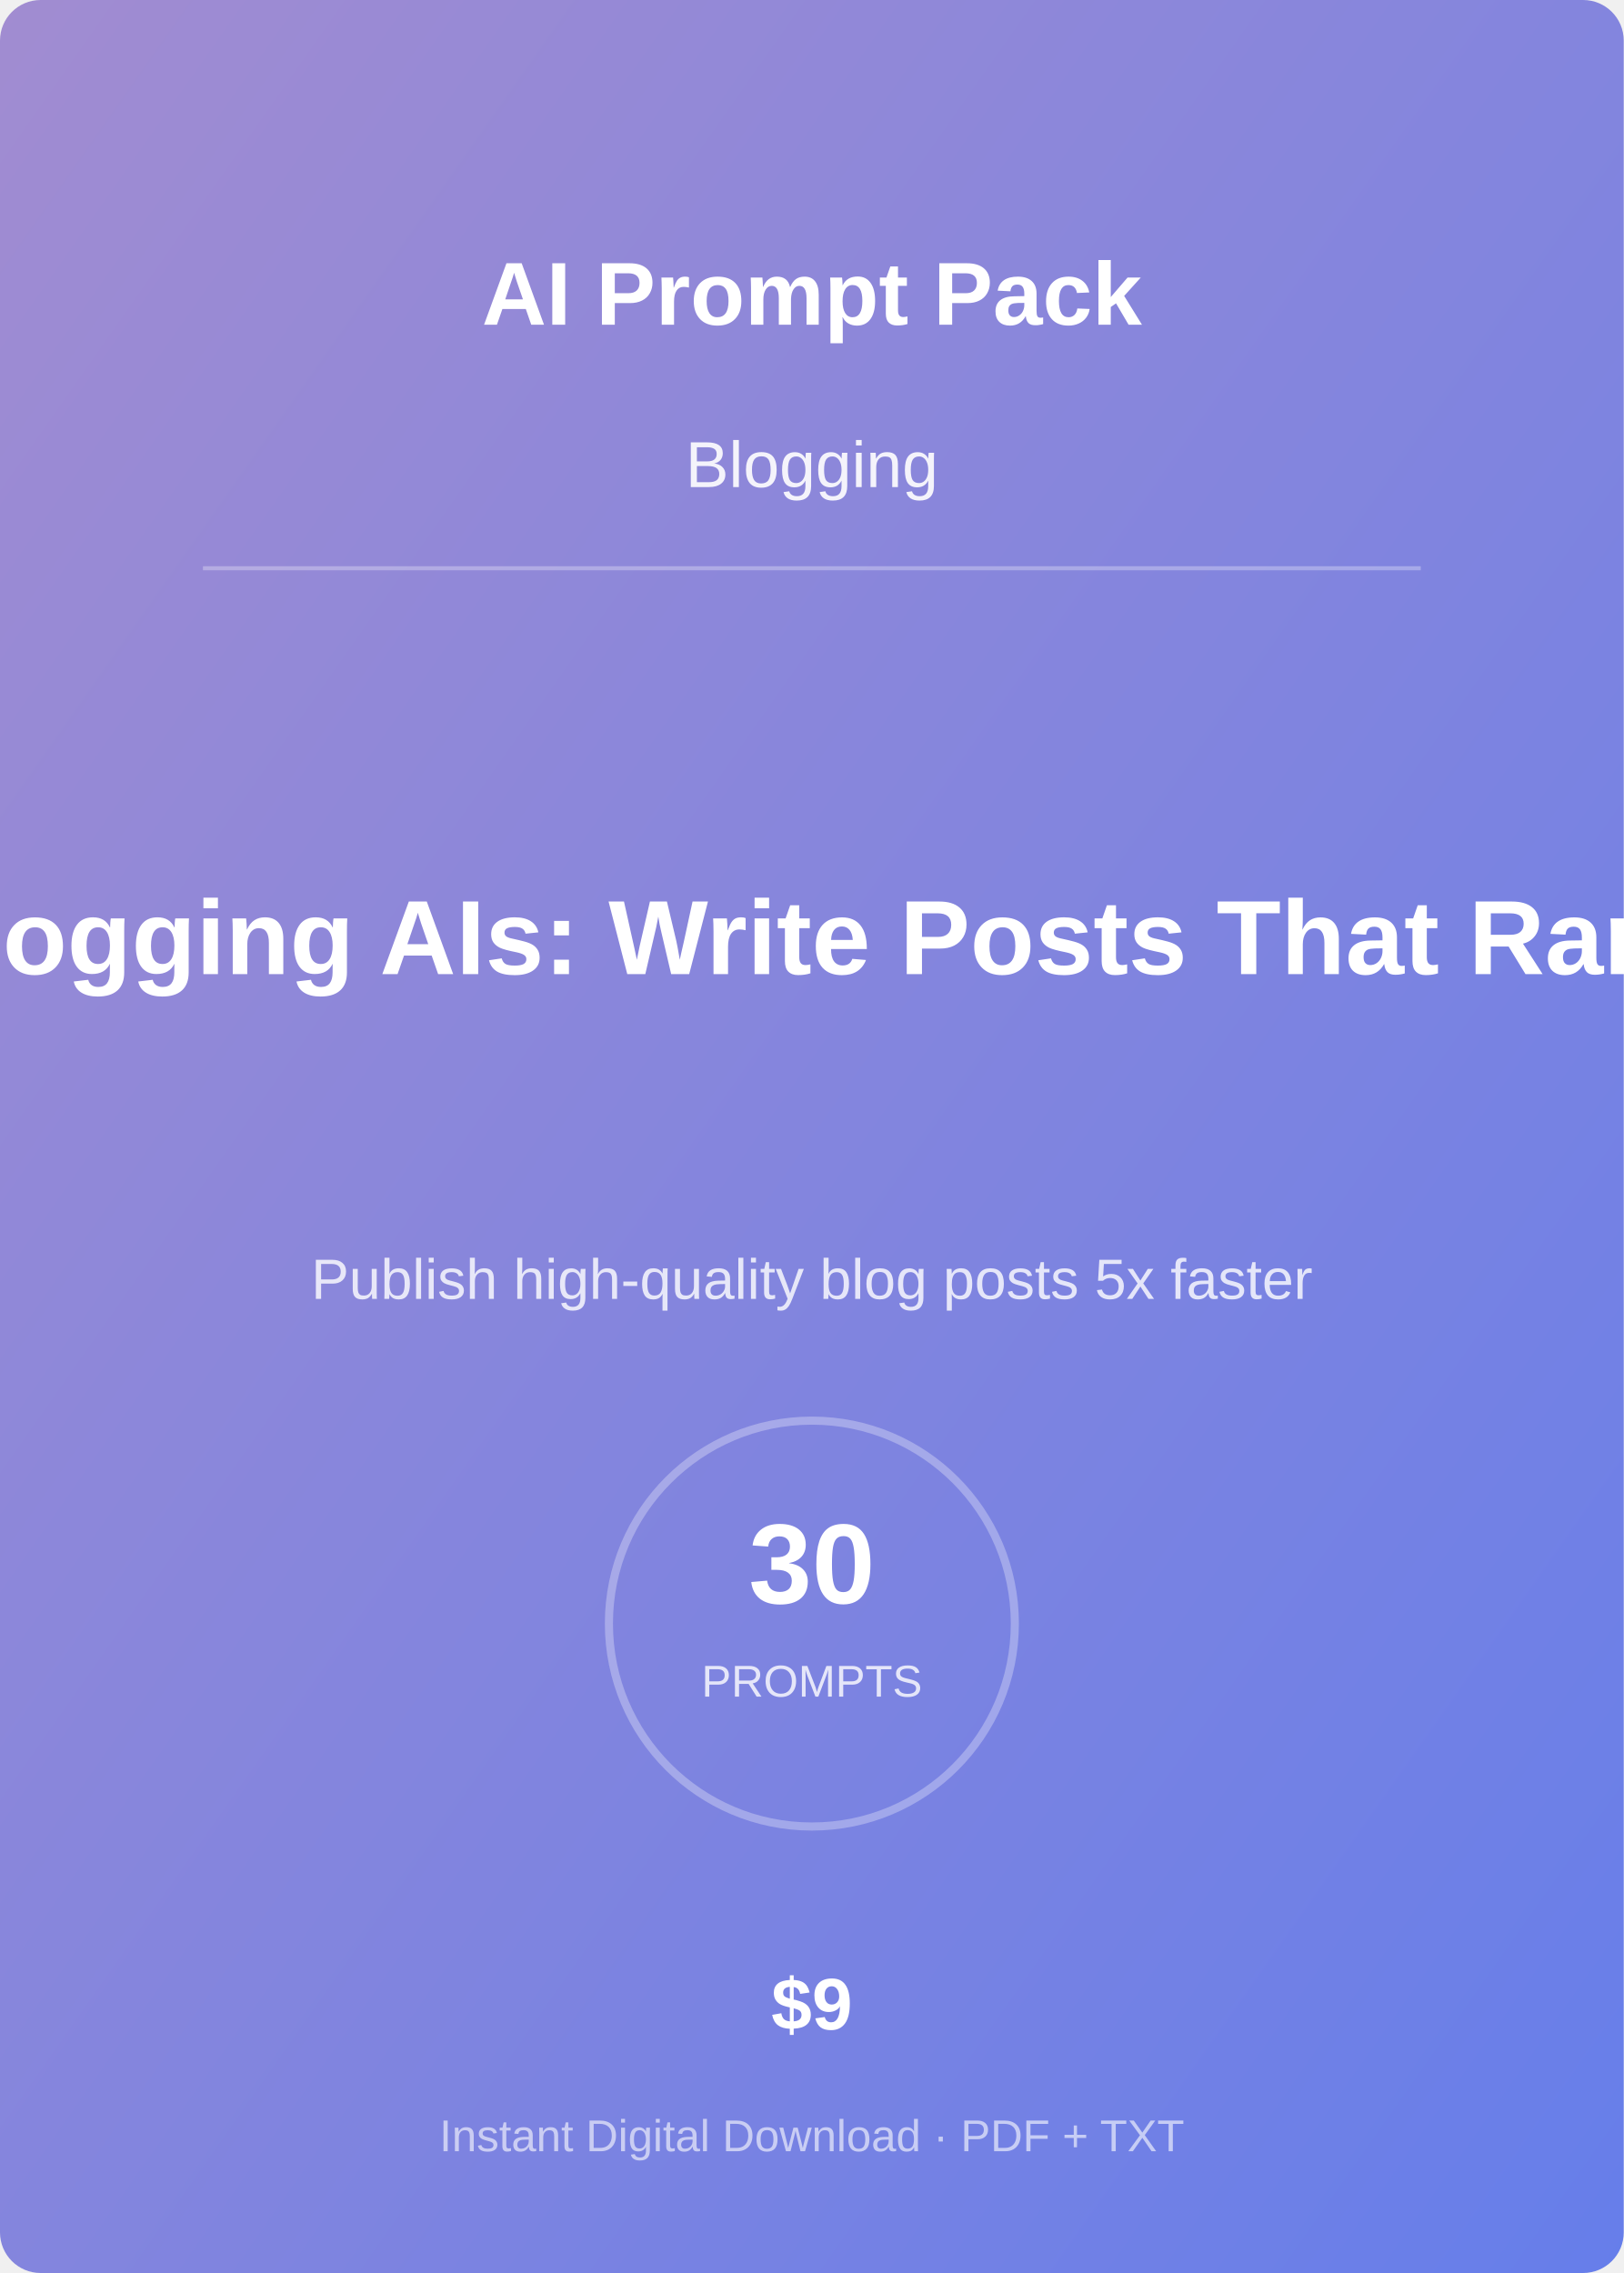
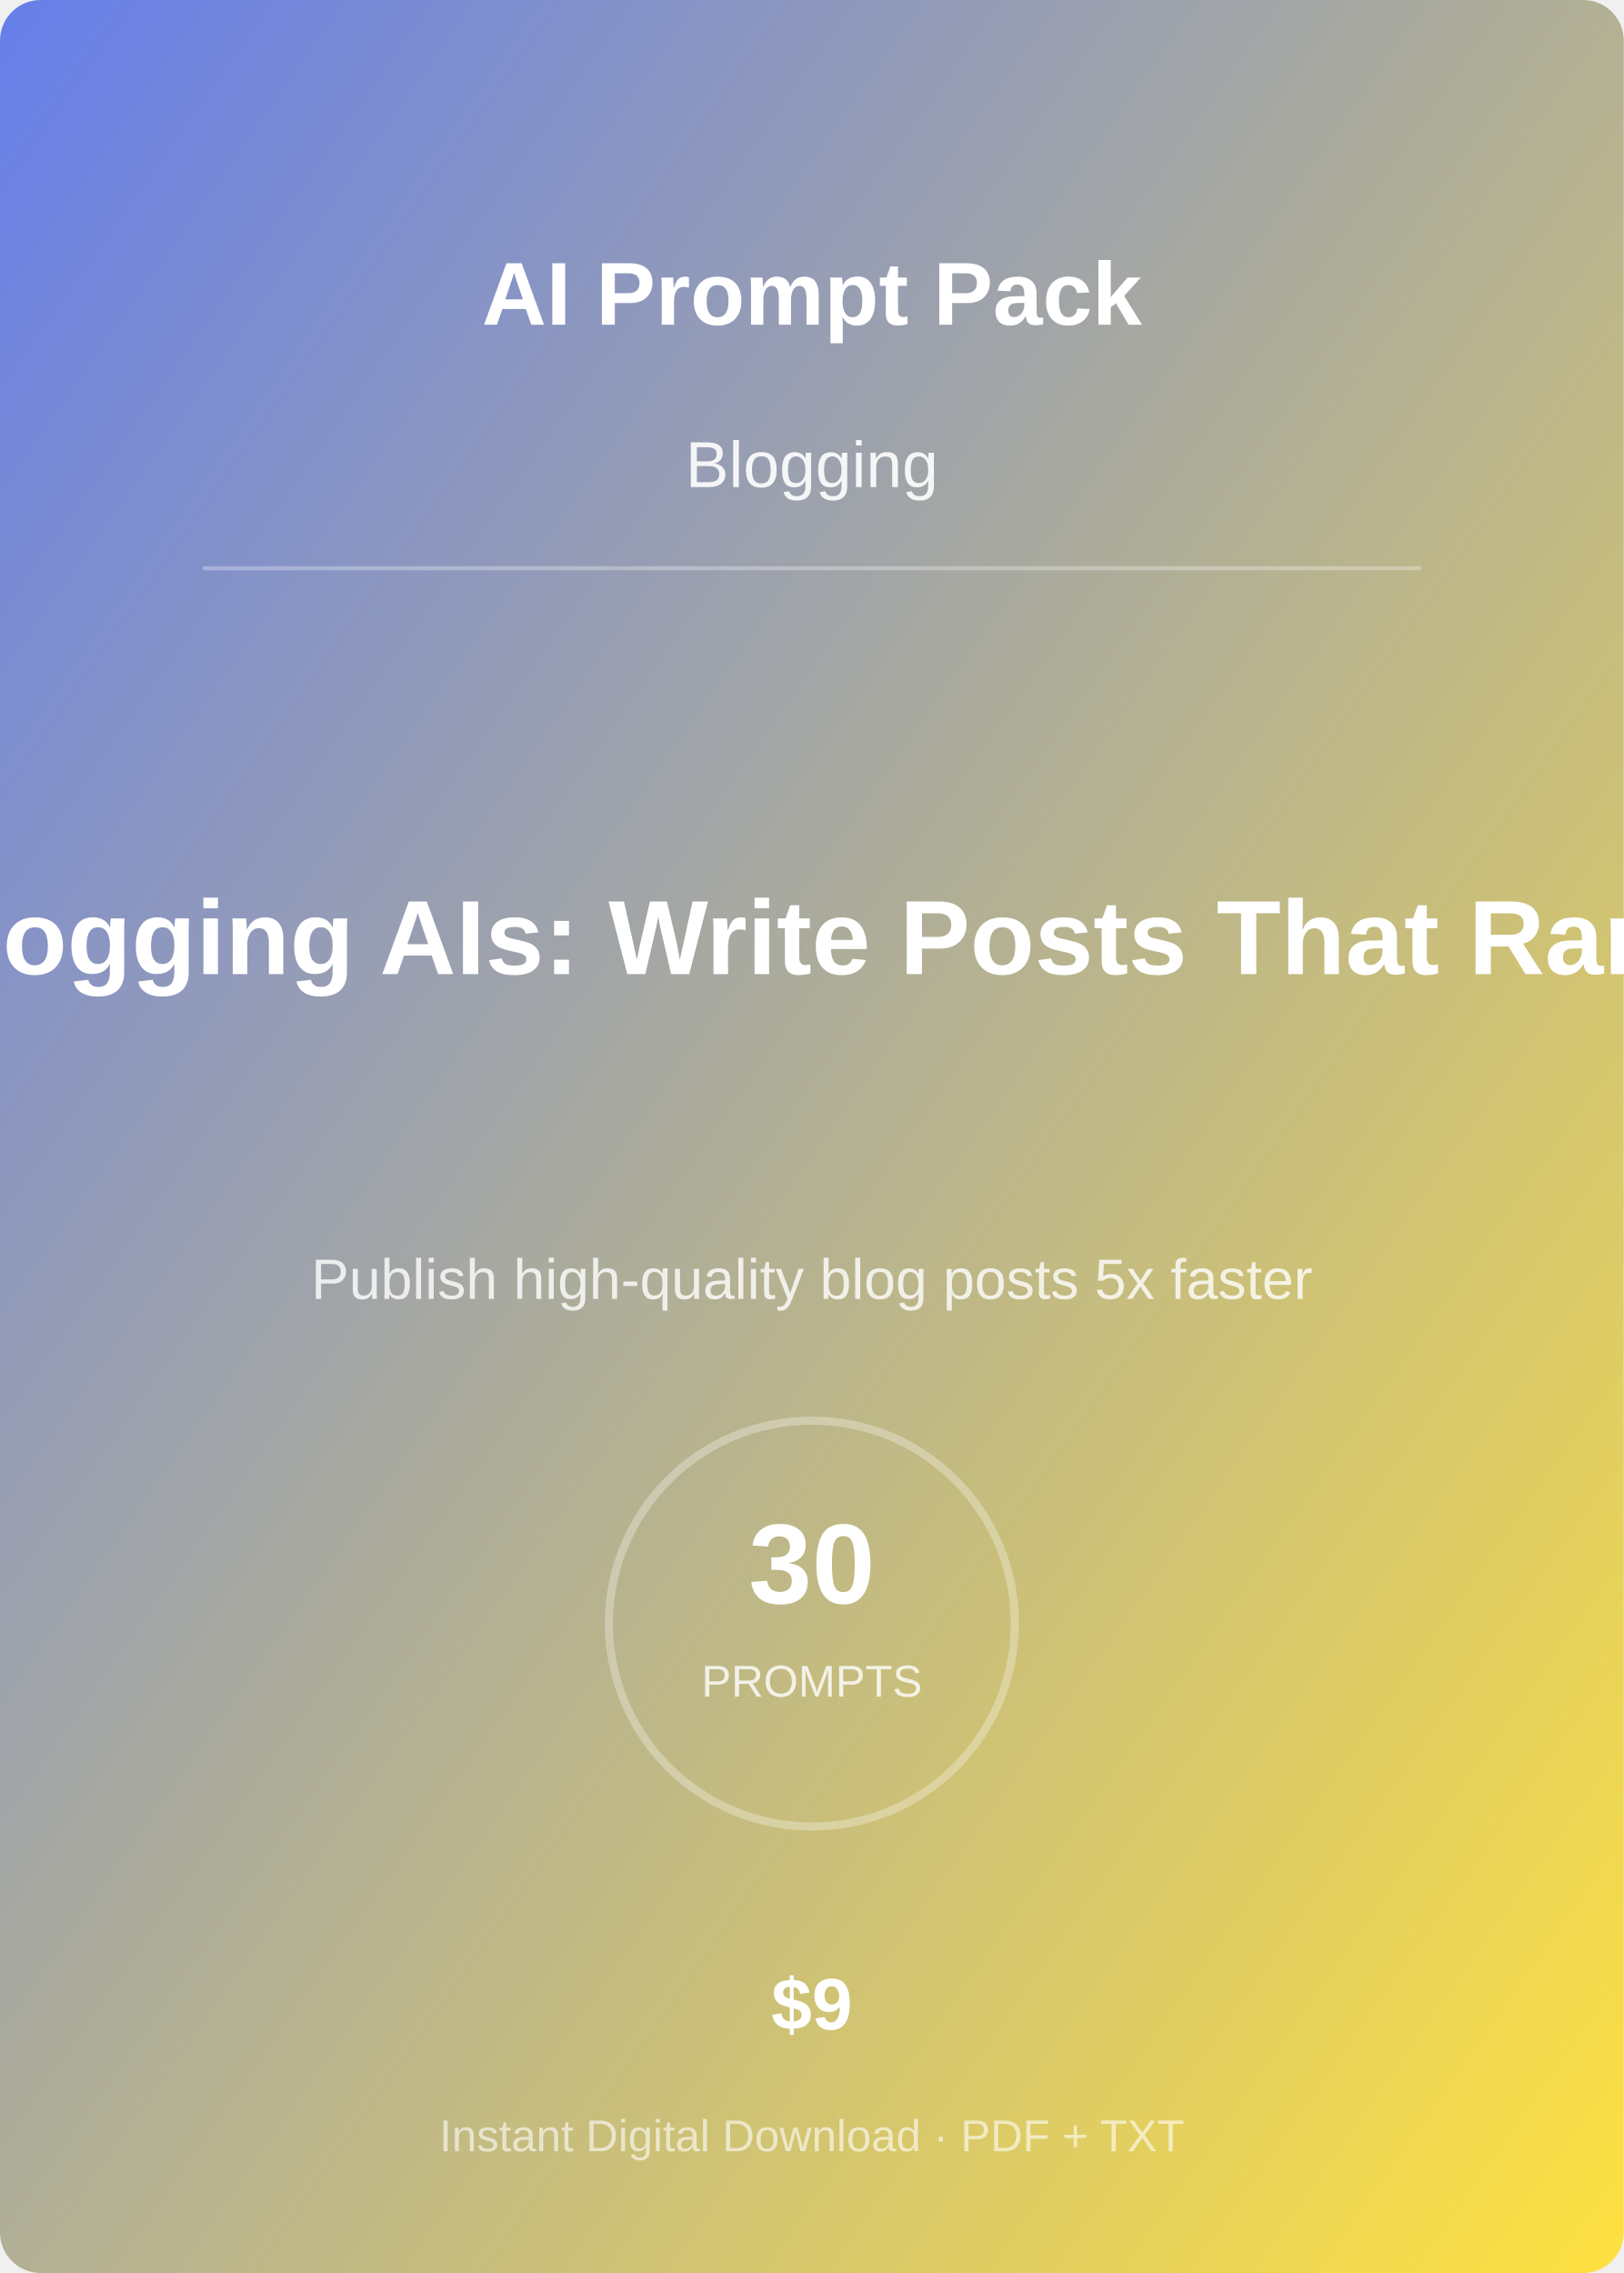
<svg xmlns="http://www.w3.org/2000/svg" viewBox="0 0 400 560">
  <defs>
    <linearGradient id="bg" x1="0%" y1="0%" x2="100%" y2="100%">
-       <stop offset="0%" style="stop-color:#a18cd1" />
-       <stop offset="100%" style="stop-color:#667eea" />
+       <stop offset="0%" style="stop-color:#667eea" />
+       <stop offset="100%" style="stop-color:#fee140" />
    </linearGradient>
  </defs>
  <rect width="400" height="560" fill="url(#bg)" rx="10" />
  <text x="200" y="80" text-anchor="middle" font-family="Arial,sans-serif" font-size="22" font-weight="bold" fill="#fff">AI Prompt Pack</text>
  <text x="200" y="120" text-anchor="middle" font-family="Arial,sans-serif" font-size="16" fill="#fff" opacity="0.9">Blogging</text>
  <line x1="50" y1="140" x2="350" y2="140" stroke="#fff" stroke-width="1" opacity="0.3" />
  <text x="200" y="240" text-anchor="middle" font-family="Arial,sans-serif" font-size="26" font-weight="bold" fill="#fff">Blogging AIs: Write Posts That Rank</text>
  <text x="200" y="320" text-anchor="middle" font-family="Arial,sans-serif" font-size="14" fill="#fff" opacity="0.8">Publish high-quality blog posts 5x faster</text>
  <circle cx="200" cy="400" r="50" fill="none" stroke="#fff" stroke-width="2" opacity="0.3" />
  <text x="200" y="395" text-anchor="middle" font-family="Arial,sans-serif" font-size="28" font-weight="bold" fill="#fff">30</text>
  <text x="200" y="418" text-anchor="middle" font-family="Arial,sans-serif" font-size="11" fill="#fff" opacity="0.8">PROMPTS</text>
  <text x="200" y="500" text-anchor="middle" font-family="Arial,sans-serif" font-size="18" font-weight="bold" fill="#fff">$9</text>
  <text x="200" y="530" text-anchor="middle" font-family="Arial,sans-serif" font-size="11" fill="#fff" opacity="0.6">Instant Digital Download · PDF + TXT</text>
</svg>
